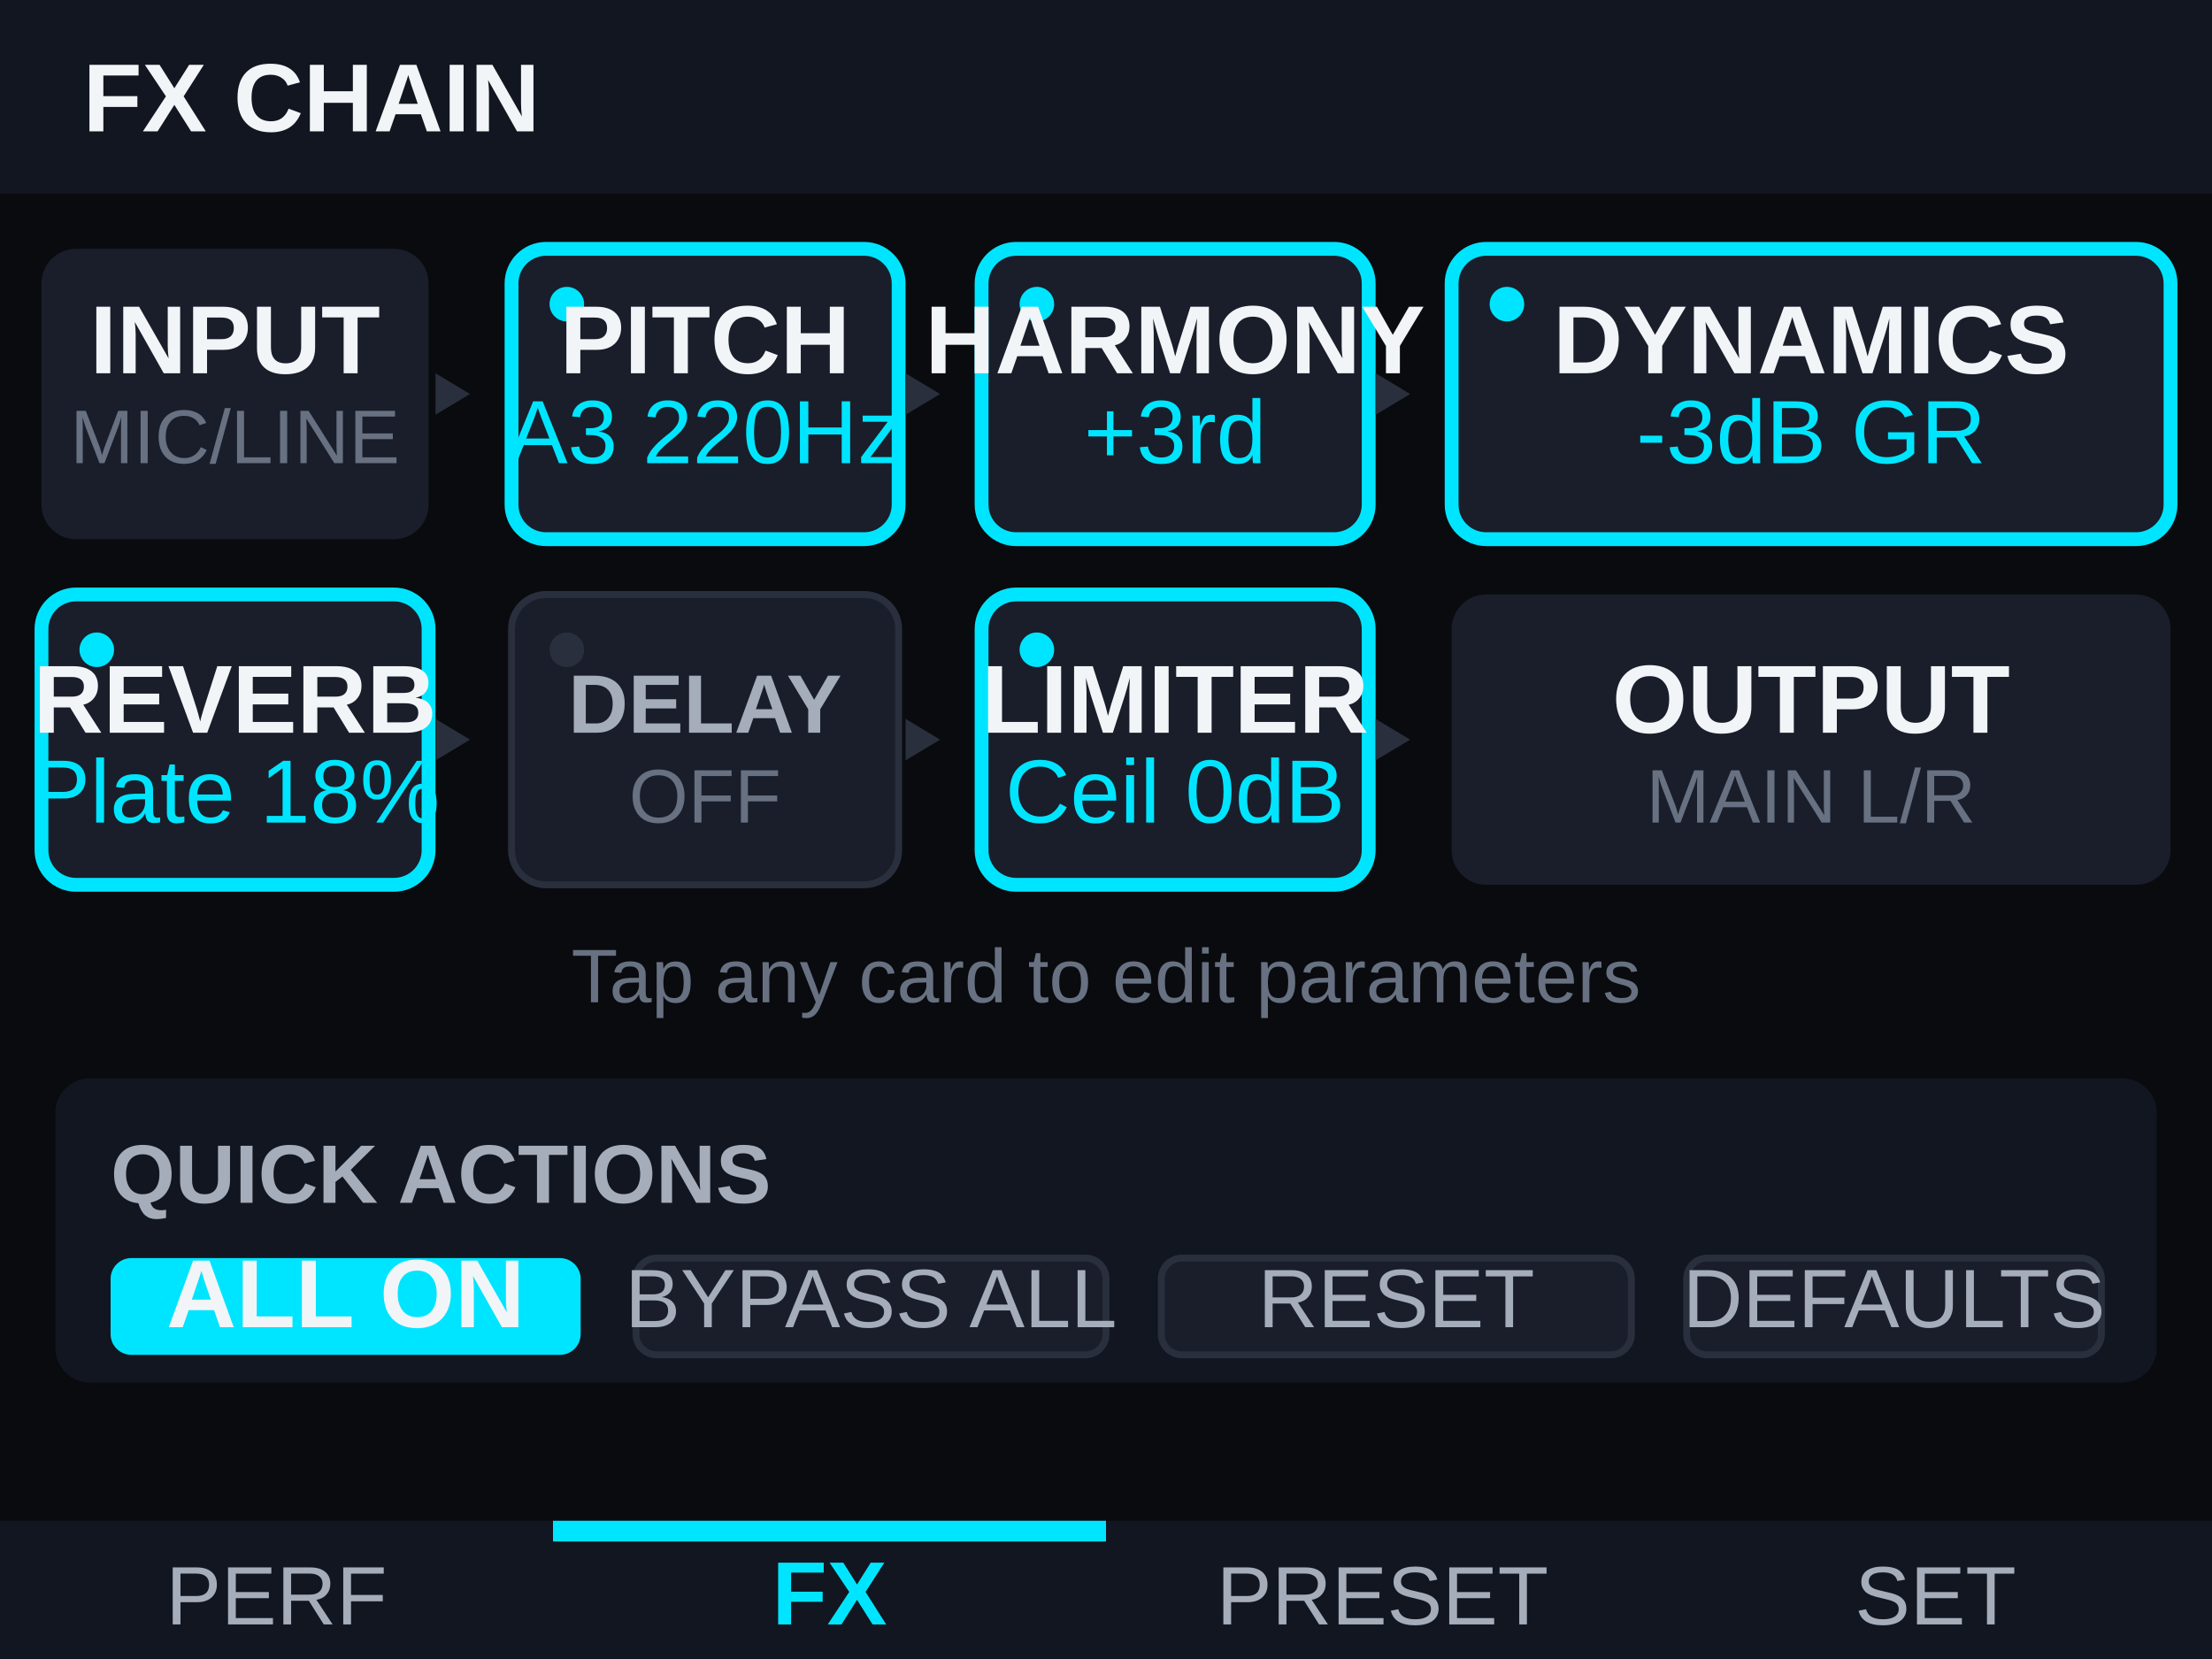
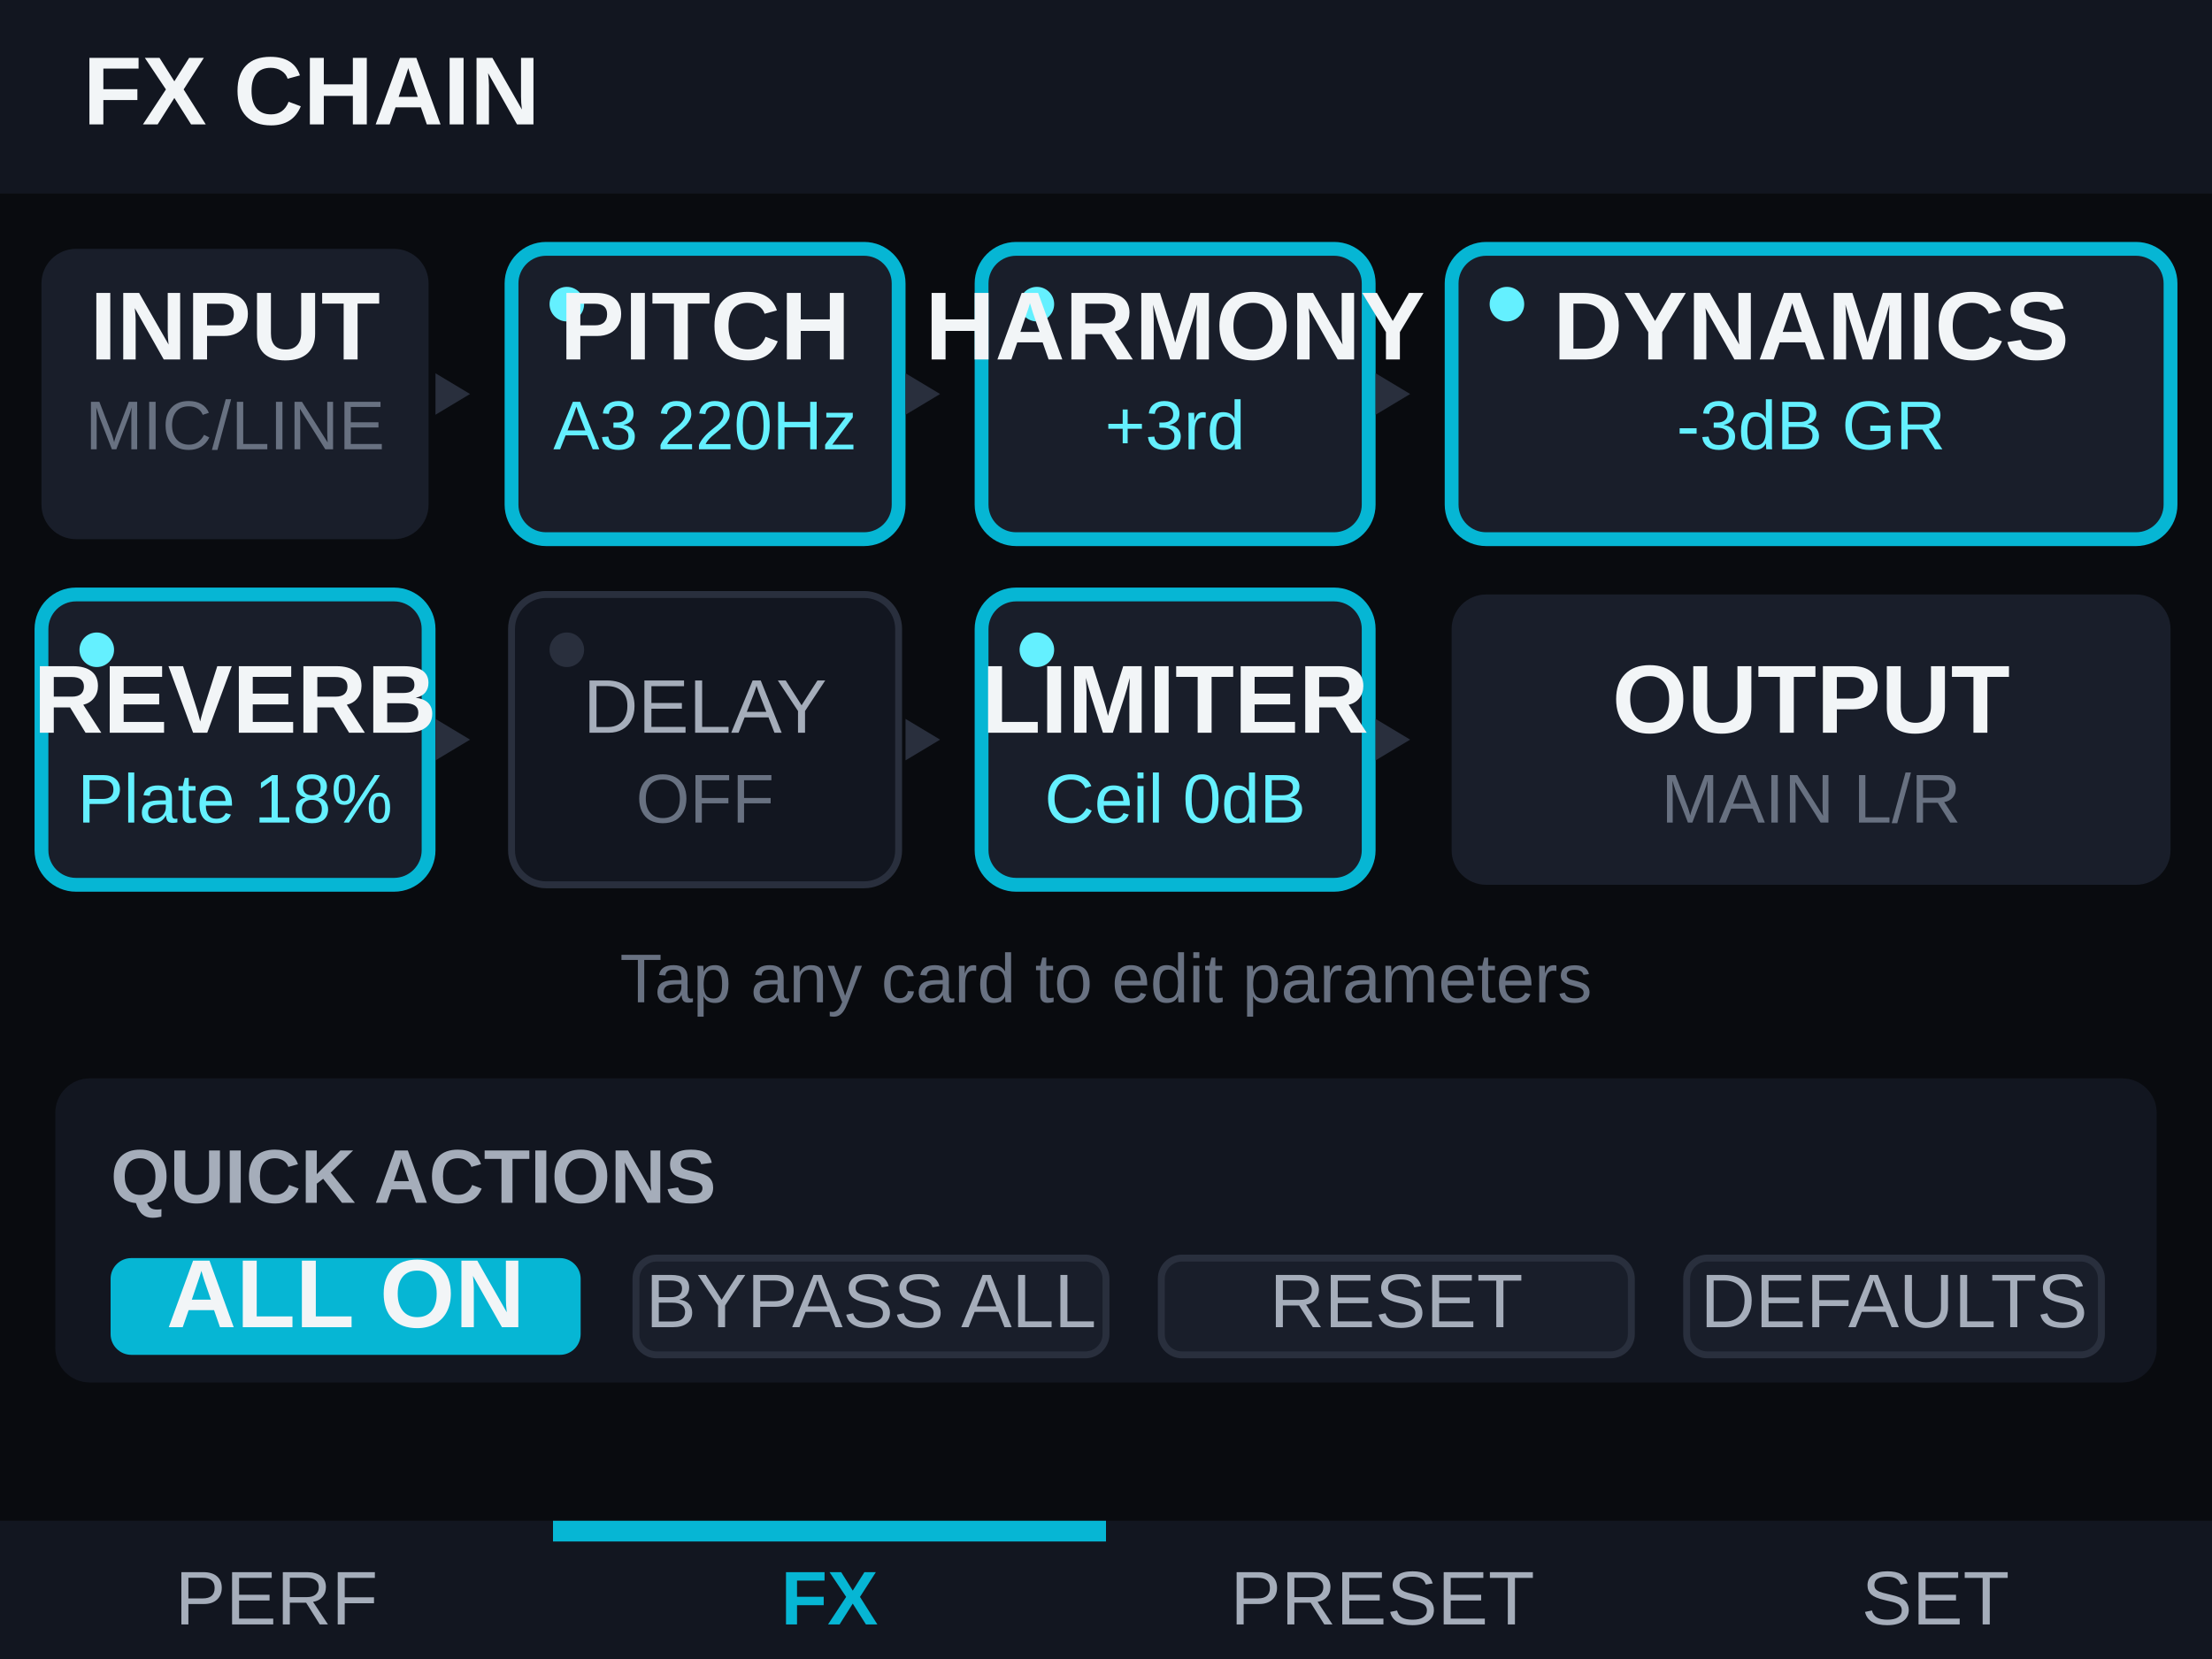
<svg xmlns="http://www.w3.org/2000/svg" viewBox="0 0 320 240" width="640" height="480">
  <defs>
    <style>
-       /* Backgrounds */
      .bg { fill: #090B0F; }
      .surface { fill: #121620; }
      .surface-elevated { fill: #191E2A; }
      .header { fill: #121620; }
      
-       /* Text Hierarchy */
-       .text-primary { fill: #F2F5F7; font-family: Arial, sans-serif; font-size: 14px; }
-       .text-secondary { fill: #A5ADBA; font-family: Arial, sans-serif; font-size: 12px; }
-       .text-muted { fill: #687181; font-family: Arial, sans-serif; font-size: 11px; }
-       .text-accent { fill: #00E5FF; font-family: Arial, sans-serif; font-size: 13px; }
+       .text-primary { fill: #F2F5F7; font-family: Arial, sans-serif; font-size: 14px; font-weight: 700; }
+       .text-secondary { fill: #A5ADBA; font-family: Arial, sans-serif; font-size: 11px; }
+       .text-muted { fill: #687181; font-family: Arial, sans-serif; font-size: 10px; }
+       .text-accent { fill: #06B6D4; font-family: Arial, sans-serif; font-size: 11px; font-weight: 600; }
+       .text-accent-bright { fill: #64F0FF; font-family: Arial, sans-serif; font-size: 10px; }
      
-       /* Effect Cards */
-       .effect-card-bg { fill: #191E2A; }
-       .effect-card-active { fill: #191E2A; stroke: #00E5FF; stroke-width: 2; }
-       .led-on { fill: #00E5FF; }
+       .effect-card-bg { fill: #121620; stroke: #292F3D; stroke-width: 1; }
+       .effect-card-active { fill: #191E2A; stroke: #06B6D4; stroke-width: 2; }
+       .led-on { fill: #64F0FF; }
      .led-off { fill: #292F3D; }
      
-       /* Flow Arrows */
      .arrow { fill: #292F3D; }
      
-       /* Navigation */
      .nav-tab { fill: #121620; }
-       .nav-tab-active { fill: #191E2A; }
-       .nav-indicator { fill: #00E5FF; }
+       .nav-indicator { fill: #06B6D4; }
      
-       /* Buttons */
-       .btn-primary { fill: #00E5FF; }
+       .btn-primary { fill: #06B6D4; }
      .btn-secondary { fill: #191E2A; stroke: #292F3D; stroke-width: 1; }
    </style>
  </defs>
  <rect width="320" height="240" class="bg" />
  <rect width="320" height="28" class="header" />
-   <text x="12" y="19" class="text-primary" font-size="14" font-weight="700">FX CHAIN</text>
+   <text x="12" y="18" class="text-primary" font-size="14">FX CHAIN</text>
  <rect x="6" y="36" width="56" height="42" rx="5" class="surface-elevated" />
-   <text x="34" y="54" class="text-primary" text-anchor="middle" font-size="9" font-weight="700">INPUT</text>
-   <text x="34" y="67" class="text-muted" text-anchor="middle" font-size="9">MIC/LINE</text>
+   <text x="34" y="52" class="text-primary" text-anchor="middle" font-size="9">INPUT</text>
+   <text x="34" y="65" class="text-muted" text-anchor="middle" font-size="9">MIC/LINE</text>
  <polygon points="68,57 63,54 63,60" class="arrow" />
  <rect x="74" y="36" width="56" height="42" rx="5" class="effect-card-active" />
  <circle cx="82" cy="44" r="2.5" class="led-on" />
-   <text x="102" y="54" class="text-primary" text-anchor="middle" font-size="9" font-weight="700">PITCH</text>
-   <text x="102" y="67" class="text-accent" text-anchor="middle" font-size="9">A3 220Hz</text>
+   <text x="102" y="52" class="text-primary" text-anchor="middle" font-size="9">PITCH</text>
+   <text x="102" y="65" class="text-accent-bright" text-anchor="middle" font-size="9">A3 220Hz</text>
  <polygon points="136,57 131,54 131,60" class="arrow" />
  <rect x="142" y="36" width="56" height="42" rx="5" class="effect-card-active" />
  <circle cx="150" cy="44" r="2.5" class="led-on" />
-   <text x="170" y="54" class="text-primary" text-anchor="middle" font-size="9" font-weight="700">HARMONY</text>
-   <text x="170" y="67" class="text-accent" text-anchor="middle" font-size="9">+3rd</text>
+   <text x="170" y="52" class="text-primary" text-anchor="middle" font-size="9">HARMONY</text>
+   <text x="170" y="65" class="text-accent-bright" text-anchor="middle" font-size="9">+3rd</text>
  <polygon points="204,57 199,54 199,60" class="arrow" />
  <rect x="210" y="36" width="104" height="42" rx="5" class="effect-card-active" />
  <circle cx="218" cy="44" r="2.5" class="led-on" />
-   <text x="262" y="54" class="text-primary" text-anchor="middle" font-size="9" font-weight="700">DYNAMICS</text>
-   <text x="262" y="67" class="text-accent" text-anchor="middle" font-size="9">-3dB GR</text>
+   <text x="262" y="52" class="text-primary" text-anchor="middle" font-size="9">DYNAMICS</text>
+   <text x="262" y="65" class="text-accent-bright" text-anchor="middle" font-size="9">-3dB GR</text>
  <rect x="6" y="86" width="56" height="42" rx="5" class="effect-card-active" />
  <circle cx="14" cy="94" r="2.5" class="led-on" />
-   <text x="34" y="106" class="text-primary" text-anchor="middle" font-size="9" font-weight="700">REVERB</text>
-   <text x="34" y="119" class="text-accent" text-anchor="middle" font-size="9">Plate 18%</text>
+   <text x="34" y="106" class="text-primary" text-anchor="middle" font-size="9">REVERB</text>
+   <text x="34" y="119" class="text-accent-bright" text-anchor="middle" font-size="9">Plate 18%</text>
  <polygon points="68,107 63,104 63,110" class="arrow" />
-   <rect x="74" y="86" width="56" height="42" rx="5" class="effect-card-bg" stroke="#292F3D" stroke-width="1" />
+   <rect x="74" y="86" width="56" height="42" rx="5" class="effect-card-bg" />
  <circle cx="82" cy="94" r="2.5" class="led-off" />
-   <text x="102" y="106" class="text-secondary" text-anchor="middle" font-size="9" font-weight="700">DELAY</text>
+   <text x="102" y="106" class="text-secondary" text-anchor="middle" font-size="9">DELAY</text>
  <text x="102" y="119" class="text-muted" text-anchor="middle" font-size="9">OFF</text>
  <polygon points="136,107 131,104 131,110" class="arrow" />
  <rect x="142" y="86" width="56" height="42" rx="5" class="effect-card-active" />
  <circle cx="150" cy="94" r="2.5" class="led-on" />
-   <text x="170" y="106" class="text-primary" text-anchor="middle" font-size="9" font-weight="700">LIMITER</text>
-   <text x="170" y="119" class="text-accent" text-anchor="middle" font-size="9">Ceil 0dB</text>
+   <text x="170" y="106" class="text-primary" text-anchor="middle" font-size="9">LIMITER</text>
+   <text x="170" y="119" class="text-accent-bright" text-anchor="middle" font-size="9">Ceil 0dB</text>
  <polygon points="204,107 199,104 199,110" class="arrow" />
  <rect x="210" y="86" width="104" height="42" rx="5" class="surface-elevated" />
-   <text x="262" y="106" class="text-primary" text-anchor="middle" font-size="9" font-weight="700">OUTPUT</text>
+   <text x="262" y="106" class="text-primary" text-anchor="middle" font-size="9">OUTPUT</text>
  <text x="262" y="119" class="text-muted" text-anchor="middle" font-size="9">MAIN L/R</text>
  <text x="160" y="145" class="text-muted" text-anchor="middle" font-size="10">Tap any card to edit parameters</text>
  <rect x="8" y="156" width="304" height="44" rx="5" class="surface" />
  <text x="16" y="174" class="text-secondary" font-size="10" font-weight="600">QUICK ACTIONS</text>
  <rect x="16" y="182" width="68" height="14" rx="3" class="btn-primary" />
  <text x="50" y="192" class="text-primary" text-anchor="middle" font-size="8" font-weight="700">ALL ON</text>
  <rect x="92" y="182" width="68" height="14" rx="3" class="btn-secondary" />
  <text x="126" y="192" class="text-secondary" text-anchor="middle" font-size="8">BYPASS ALL</text>
  <rect x="168" y="182" width="68" height="14" rx="3" class="btn-secondary" />
  <text x="202" y="192" class="text-secondary" text-anchor="middle" font-size="8">RESET</text>
  <rect x="244" y="182" width="60" height="14" rx="3" class="btn-secondary" />
  <text x="274" y="192" class="text-secondary" text-anchor="middle" font-size="8">DEFAULTS</text>
  <rect y="220" width="320" height="20" class="header" />
  <rect x="80" y="220" width="80" height="3" class="nav-indicator" />
  <text x="40" y="235" class="text-secondary" text-anchor="middle" font-size="10">PERF</text>
  <text x="120" y="235" class="text-accent" text-anchor="middle" font-size="10" font-weight="700">FX</text>
  <text x="200" y="235" class="text-secondary" text-anchor="middle" font-size="10">PRESET</text>
  <text x="280" y="235" class="text-secondary" text-anchor="middle" font-size="10">SET</text>
</svg>
